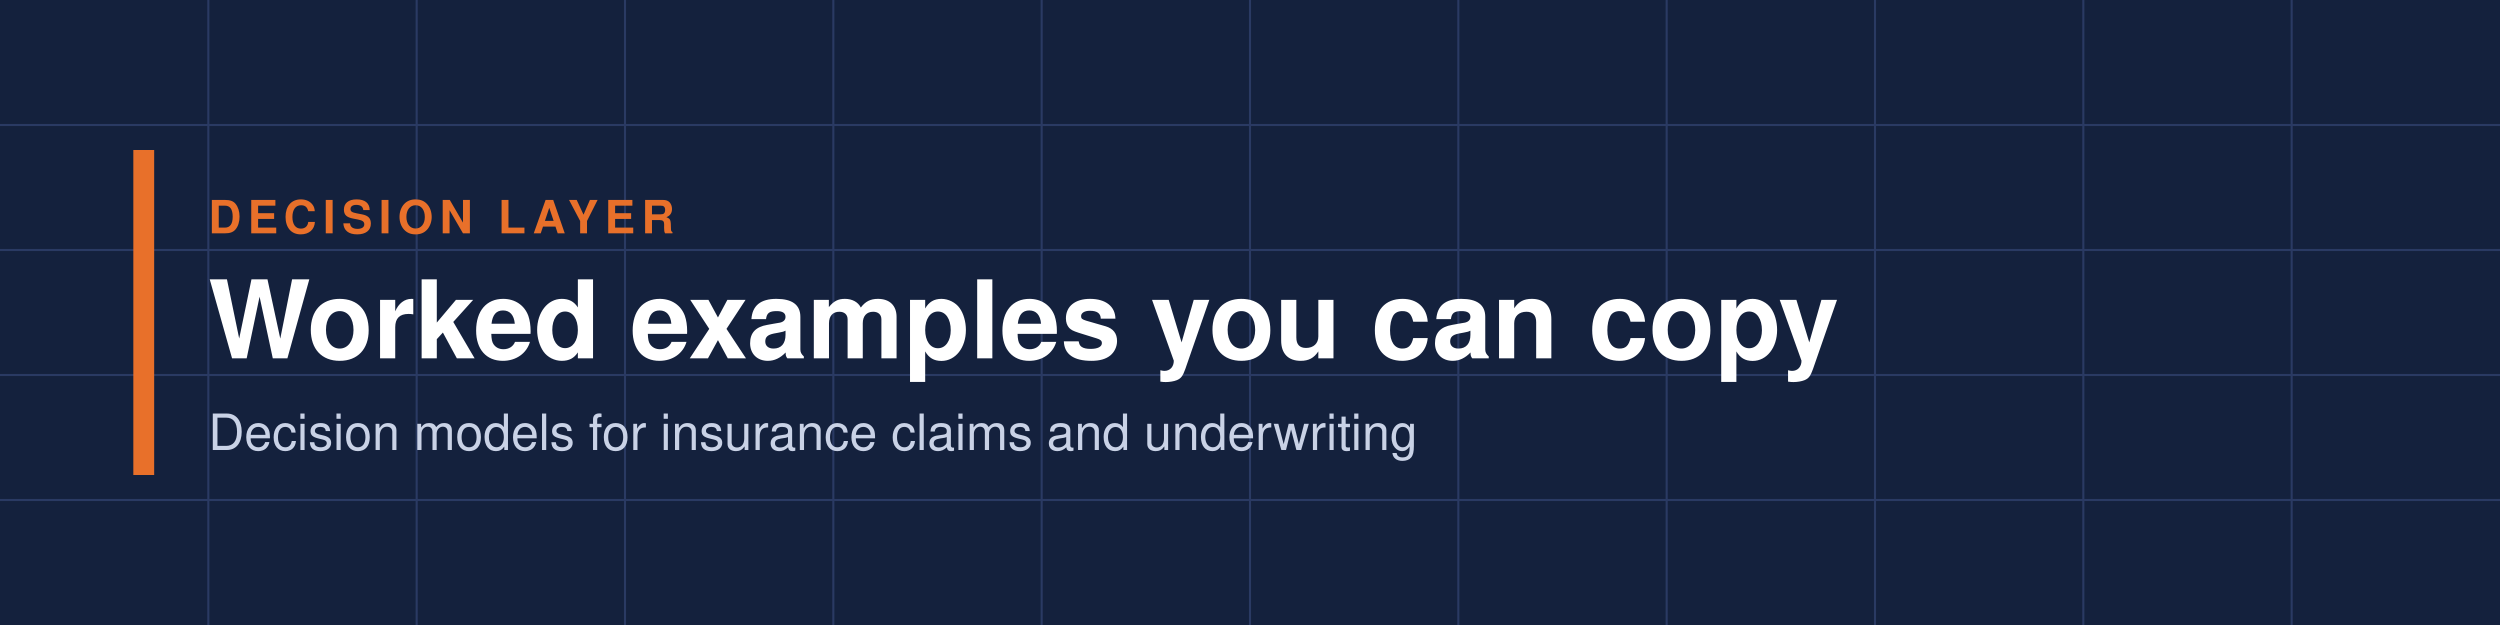
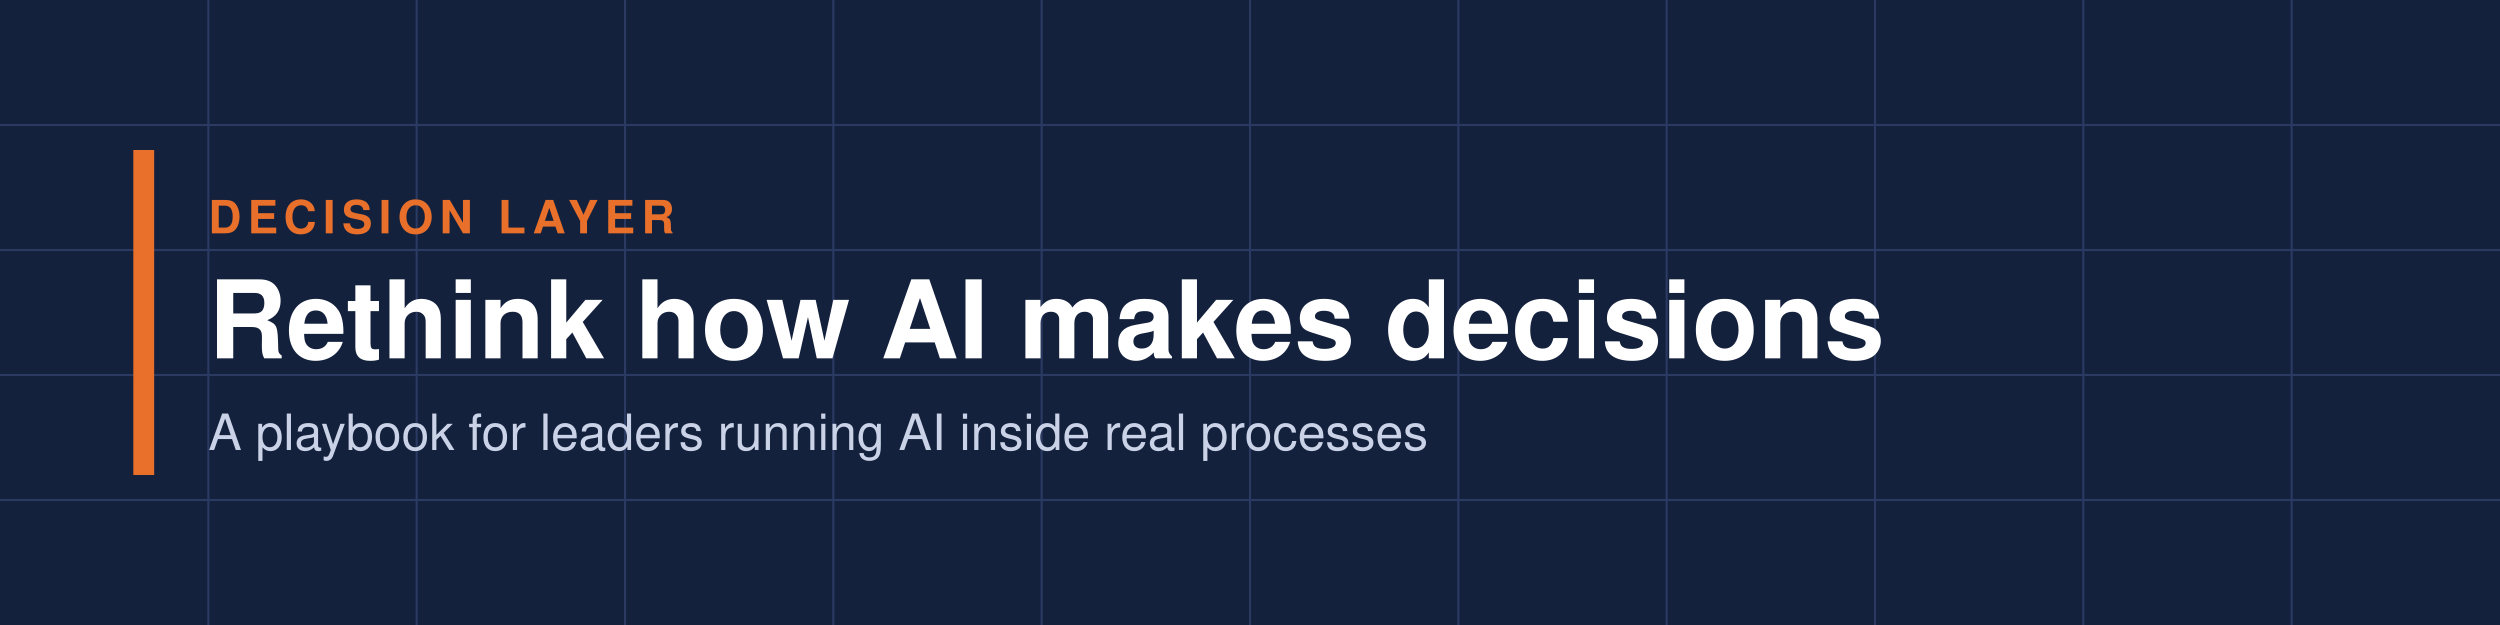
- <svg xmlns="http://www.w3.org/2000/svg" width="1200" height="300" viewBox="0 0 1200 300" role="img" aria-label="Decision Layer worked examples">
+ <svg xmlns="http://www.w3.org/2000/svg" width="1200" height="300" viewBox="0 0 1200 300" role="img" aria-label="Decision Layer: rethink how AI makes decisions">
  <rect width="1200" height="300" fill="#14213d" />
  <g stroke="#2a3a63" stroke-width="1">
    <path d="M0 60H1200M0 120H1200M0 180H1200M0 240H1200" />
    <path d="M100 0V300M200 0V300M300 0V300M400 0V300M500 0V300M600 0V300M700 0V300M800 0V300M900 0V300M1000 0V300M1100 0V300" />
  </g>
  <rect x="64" y="72" width="10" height="156" fill="#e8702a" />
  <text x="100" y="112" fill="#e8702a" font-family="Helvetica, Arial, sans-serif" font-size="22" font-weight="700" letter-spacing="3">DECISION LAYER</text>
-   <text x="100" y="172" fill="#ffffff" font-family="Helvetica, Arial, sans-serif" font-size="52" font-weight="800">Worked examples you can copy</text>
-   <text x="100" y="216" fill="#c9d2e6" font-family="Helvetica, Arial, sans-serif" font-size="24">Decision models for insurance claims and underwriting</text>
+   <text x="100" y="172" fill="#ffffff" font-family="Helvetica, Arial, sans-serif" font-size="52" font-weight="800">Rethink how AI makes decisions</text>
+   <text x="100" y="216" fill="#c9d2e6" font-family="Helvetica, Arial, sans-serif" font-size="24">A playbook for leaders running AI inside real processes</text>
</svg>
